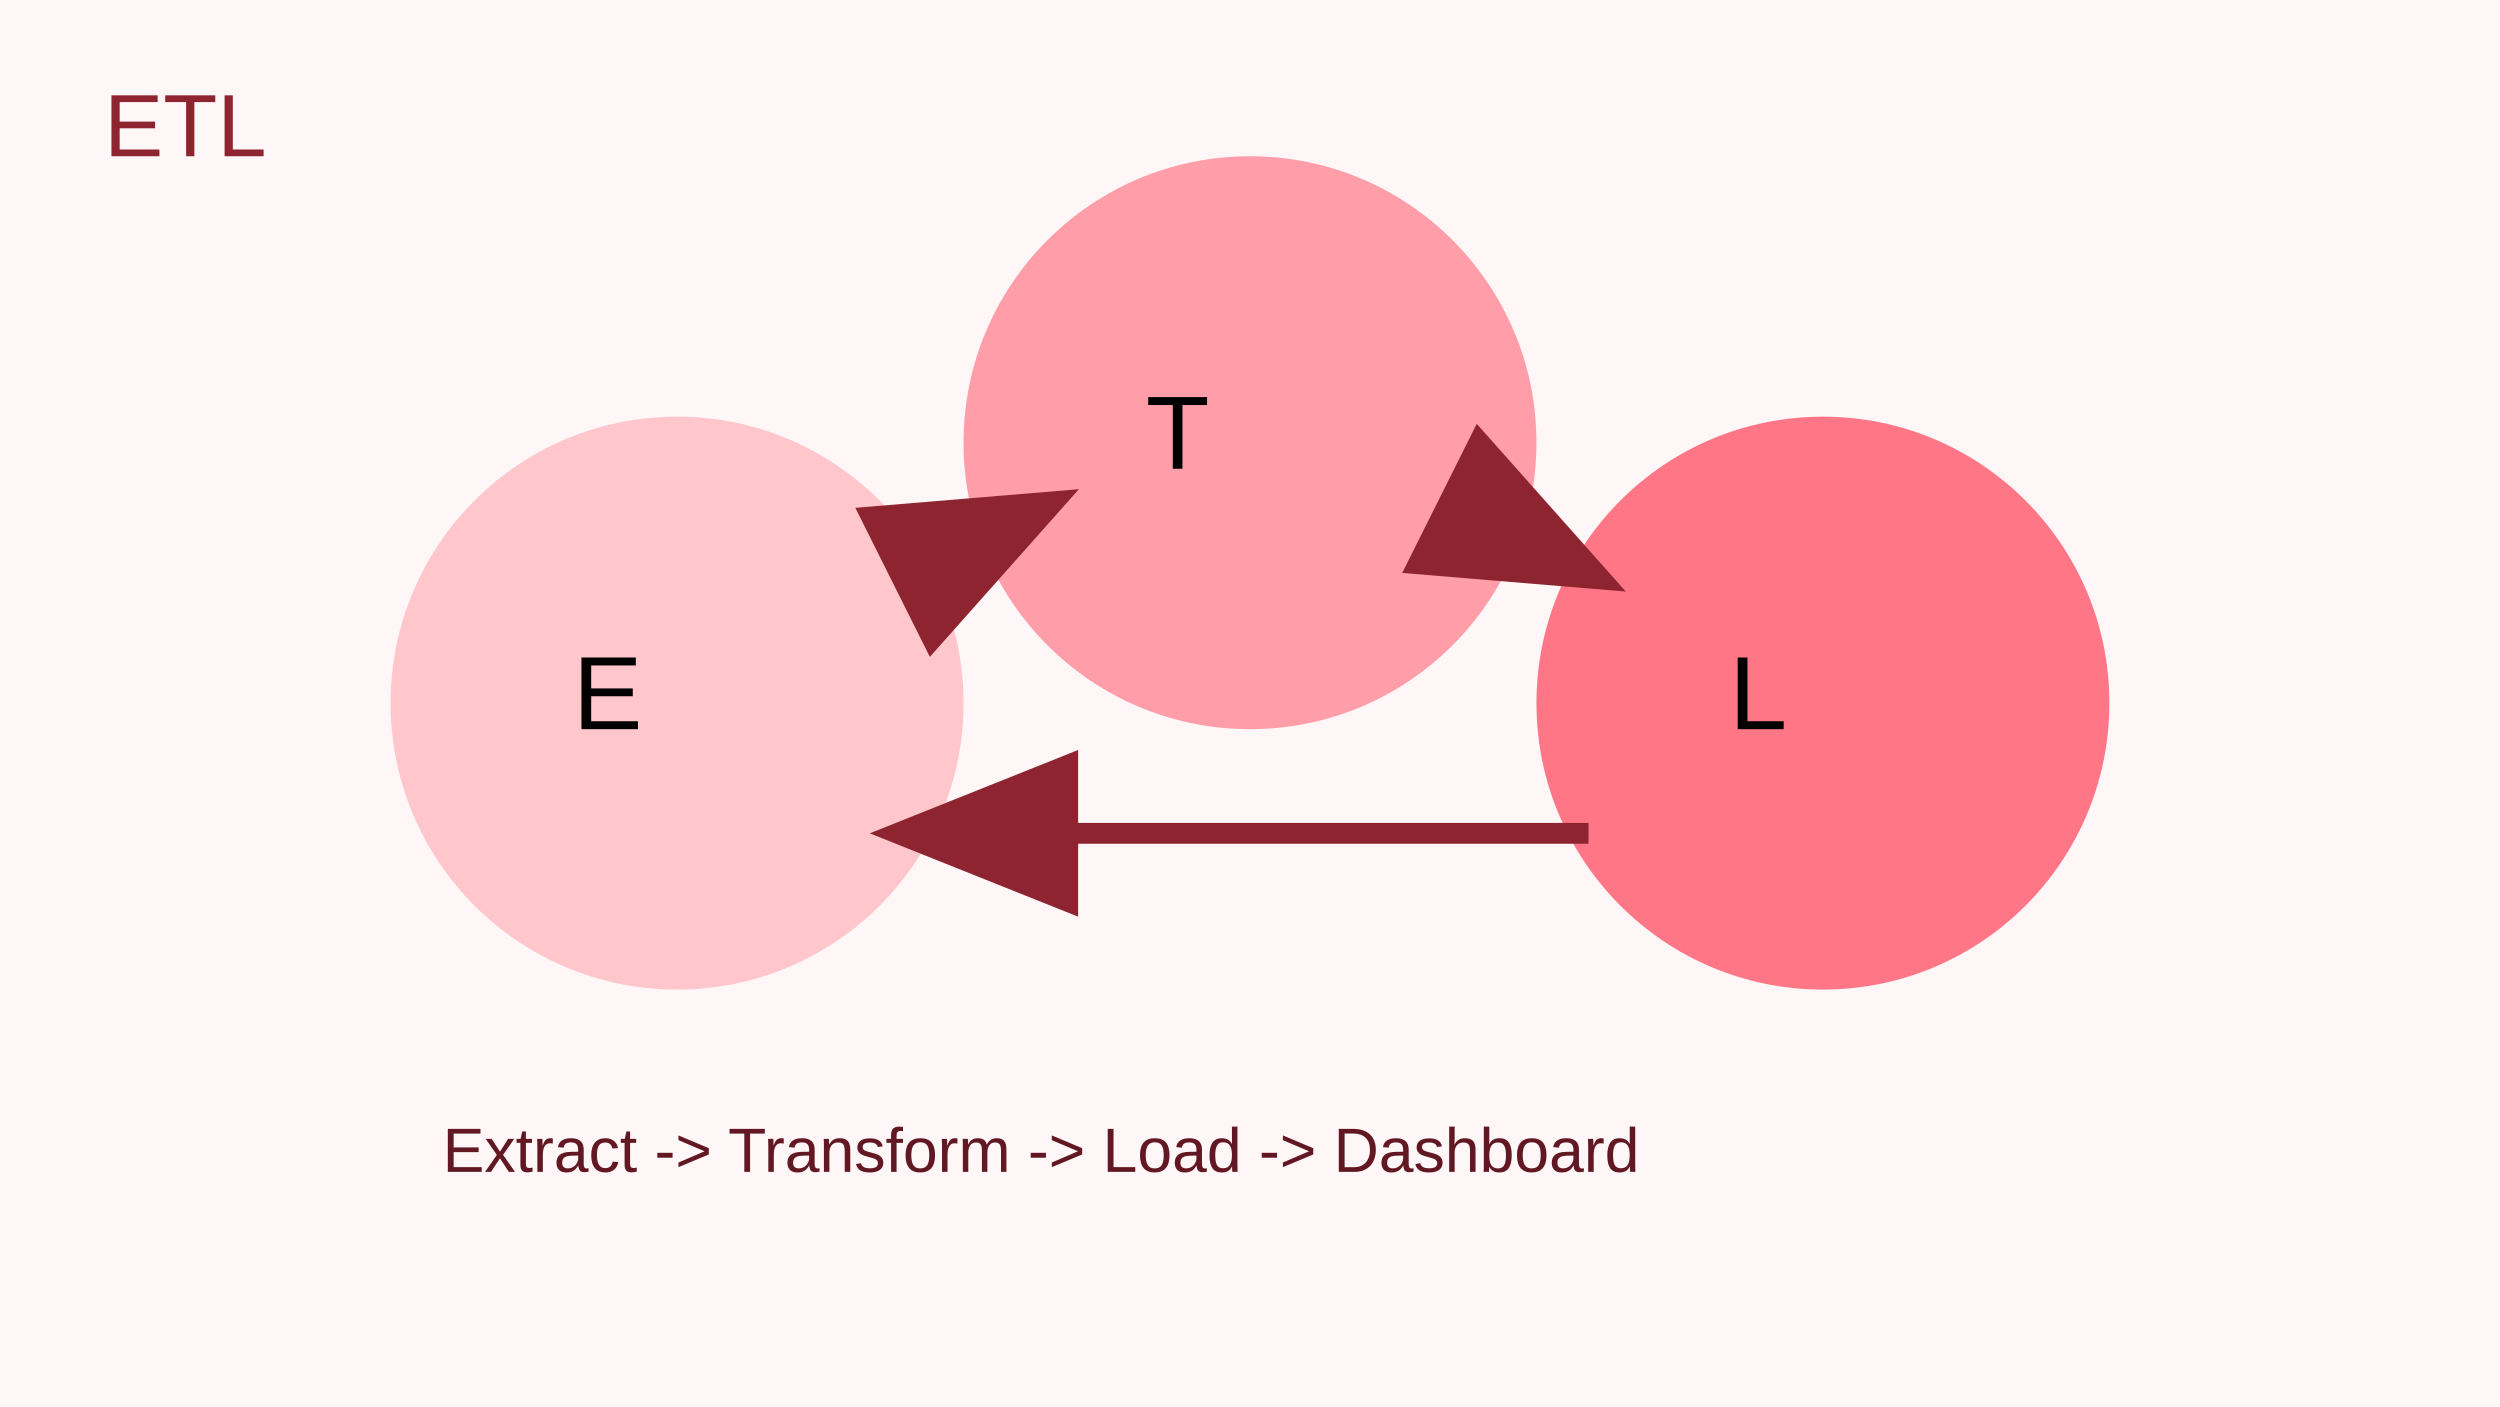
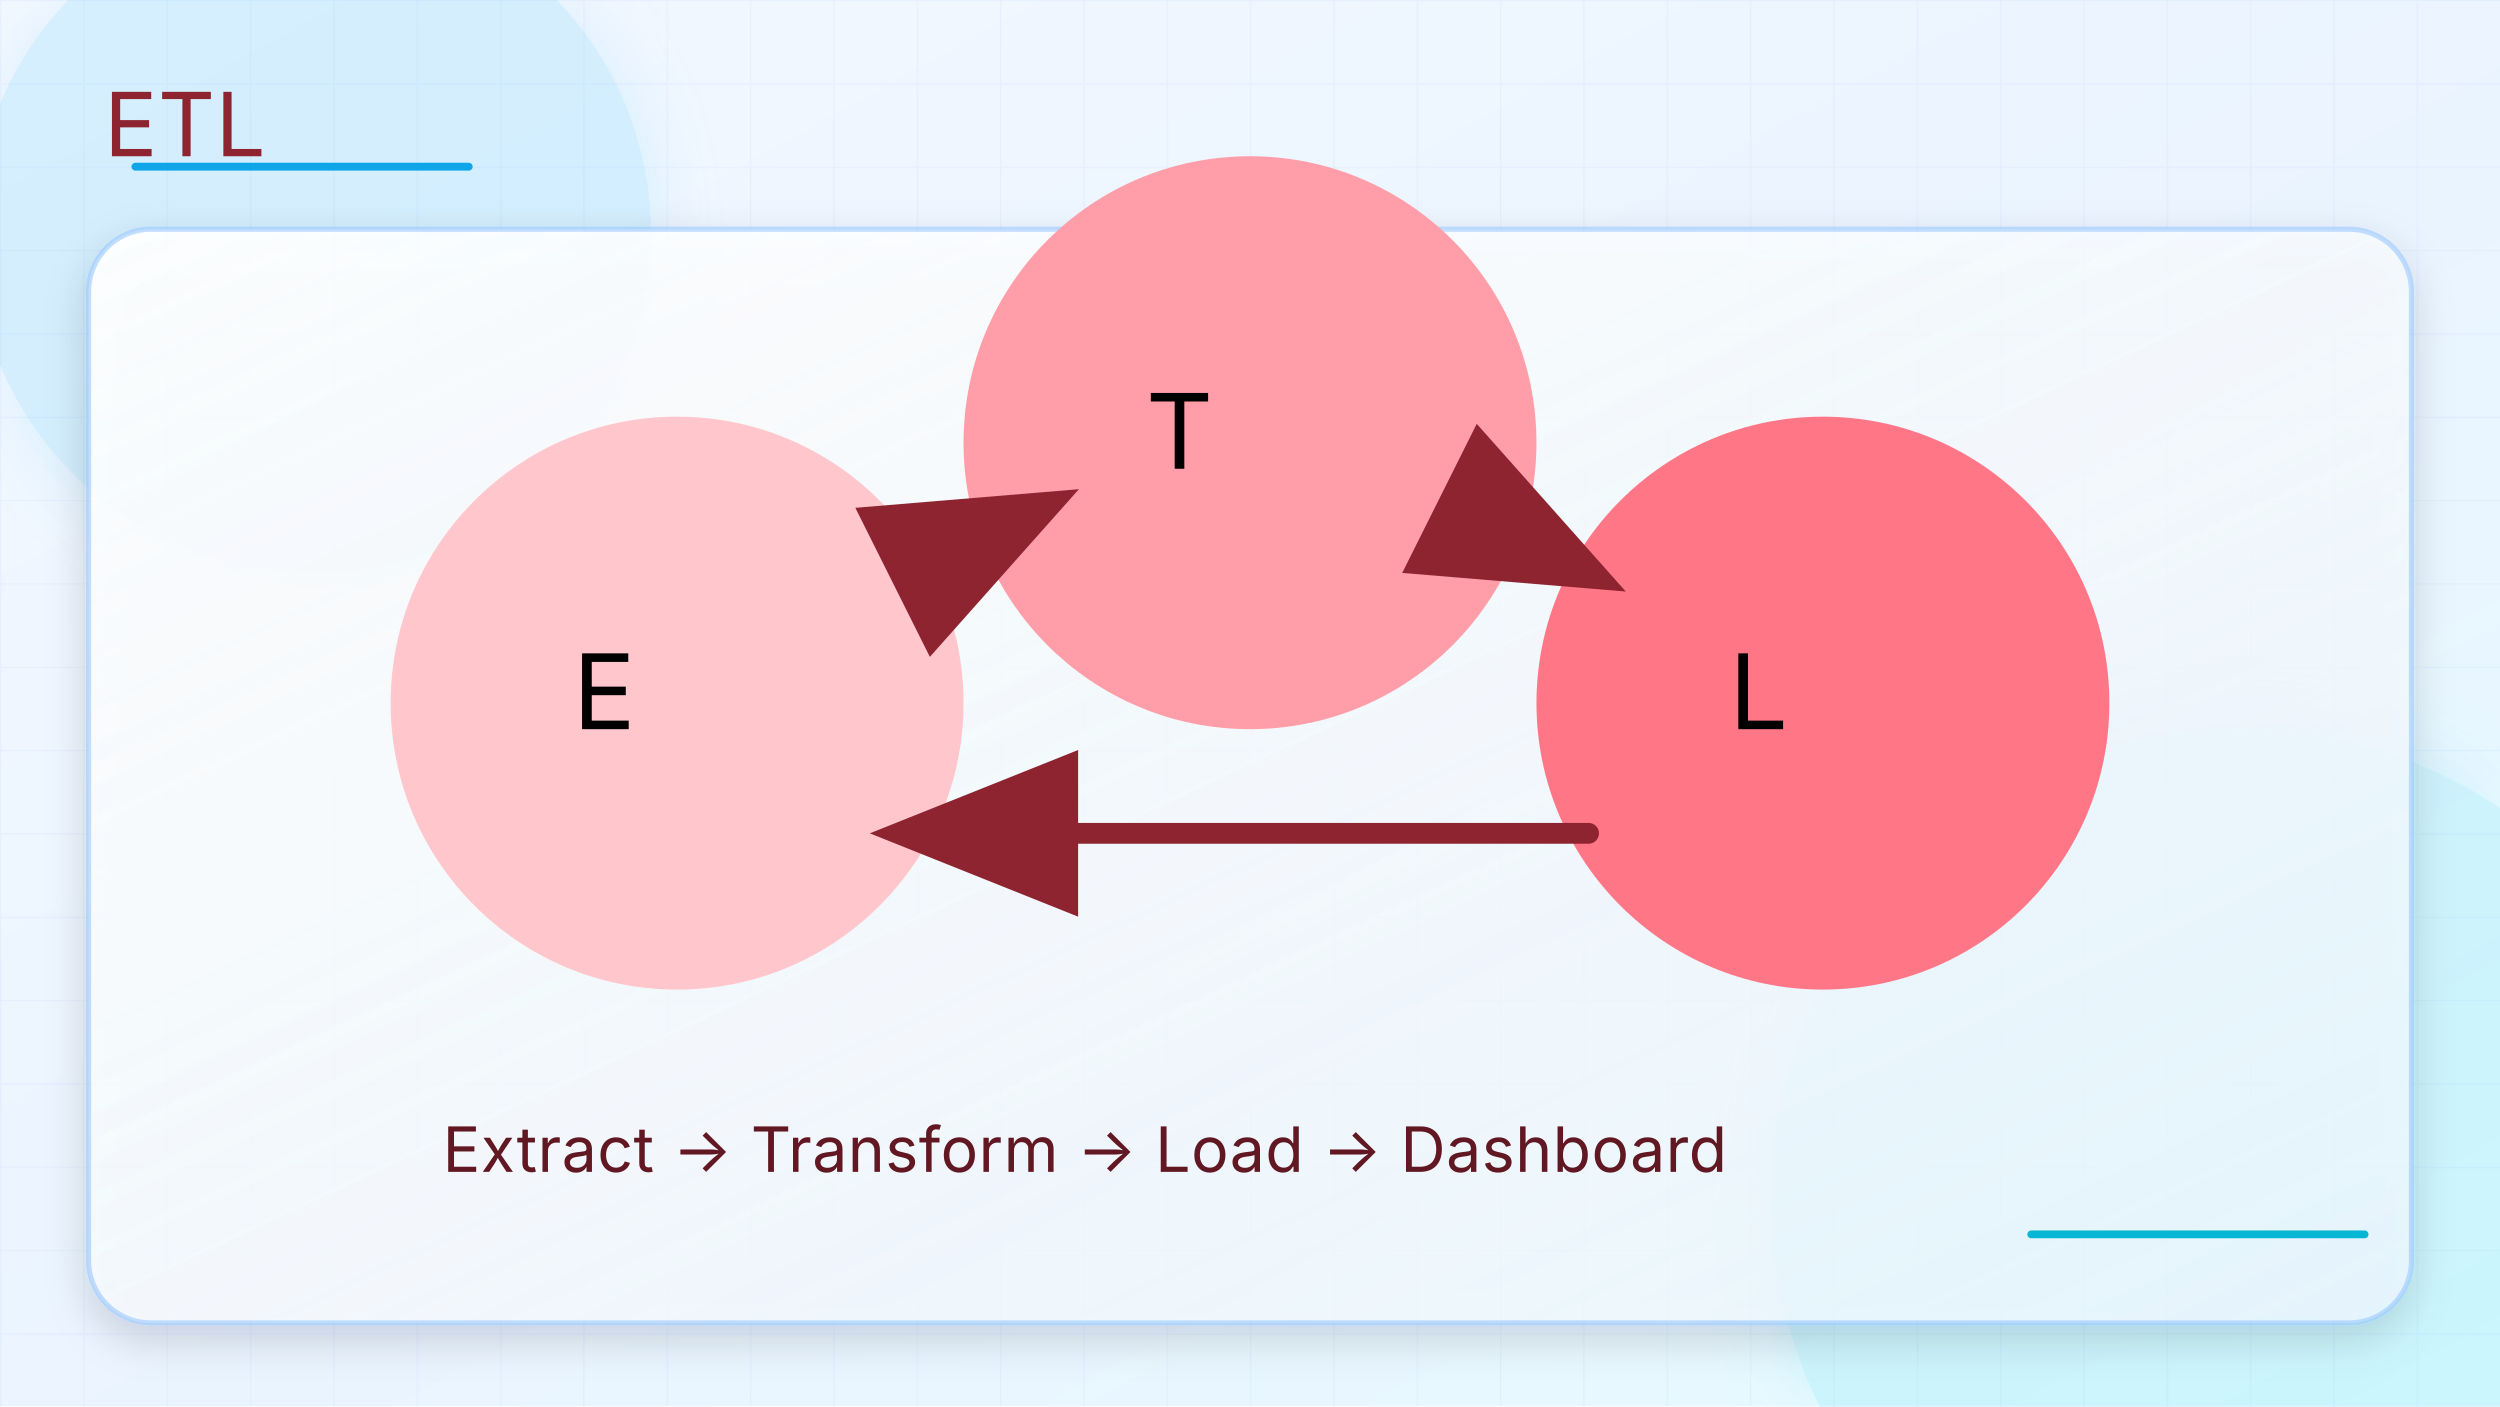
<svg xmlns="http://www.w3.org/2000/svg" width="960" height="540" viewBox="0 0 960 540">
-   <rect width="960" height="540" fill="#fff6f7" />
-   <text x="40" y="60" font-size="34" font-family="Arial" fill="#8d2430">ETL</text>
+   <style>text{letter-spacing:.2px} line,polyline,path{stroke-linecap:round;stroke-linejoin:round}</style>
+   <defs>
+     <linearGradient id="fx-bg-gradient" x1="0" y1="0" x2="1" y2="1">
+       <stop offset="0%" stop-color="#f3f8ff" />
+       <stop offset="55%" stop-color="#eaf4ff" />
+       <stop offset="100%" stop-color="#e6fbff" />
+     </linearGradient>
+     <linearGradient id="fx-panel-gradient" x1="0" y1="0" x2="1" y2="1">
+       <stop offset="0%" stop-color="#ffffff" stop-opacity="0.92" />
+       <stop offset="100%" stop-color="#eff8ff" stop-opacity="0.76" />
+     </linearGradient>
+     <pattern id="fx-grid" width="32" height="32" patternUnits="userSpaceOnUse">
+       <path d="M32 0H0V32" fill="none" stroke="#3b82f6" stroke-opacity="0.12" stroke-width="1" />
+     </pattern>
+     <filter id="fx-shadow" x="-20%" y="-20%" width="140%" height="140%">
+       <feDropShadow dx="0" dy="6" stdDeviation="8" flood-color="#0f172a" flood-opacity="0.18" />
+     </filter>
+     <filter id="fx-glow" x="-50%" y="-50%" width="200%" height="200%">
+       <feGaussianBlur stdDeviation="14" result="blur" />
+       <feMerge>
+         <feMergeNode in="blur" />
+         <feMergeNode in="SourceGraphic" />
+       </feMerge>
+     </filter>
+   </defs>
+   <rect class="fx-bg" width="960" height="540" fill="url(#fx-bg-gradient)" />
+   <circle cx="120" cy="90" r="130" fill="#38bdf8" opacity="0.16" filter="url(#fx-glow)" />
+   <circle cx="860" cy="460" r="180" fill="#22d3ee" opacity="0.14" filter="url(#fx-glow)" />
+   <rect class="fx-overlay" width="960" height="540" fill="url(#fx-grid)" opacity="0.42" />
+   <rect class="fx-panel" x="34" y="88" width="892" height="420" rx="24" fill="url(#fx-panel-gradient)" stroke="#93c5fd" stroke-opacity="0.55" stroke-width="2" filter="url(#fx-shadow)" />
+   <path d="M52 64H180" stroke="#0ea5e9" stroke-width="3" stroke-linecap="round" />
+   <path d="M780 474H908" stroke="#06b6d4" stroke-width="3" stroke-linecap="round" />
+   <text x="40" y="60" font-size="34" font-family="Segoe UI, Inter, Arial, sans-serif" fill="#8d2430">ETL</text>
  <circle cx="260" cy="270" r="110" fill="#ffc6cc" />
-   <text x="220" y="280" font-size="40" font-family="Arial">E</text>
+   <text x="220" y="280" font-size="40" font-family="Segoe UI, Inter, Arial, sans-serif">E</text>
  <circle cx="480" cy="170" r="110" fill="#ff9ea9" />
-   <text x="440" y="180" font-size="40" font-family="Arial">T</text>
+   <text x="440" y="180" font-size="40" font-family="Segoe UI, Inter, Arial, sans-serif">T</text>
  <circle cx="700" cy="270" r="110" fill="#ff7687" />
-   <text x="664" y="280" font-size="40" font-family="Arial">L</text>
+   <text x="664" y="280" font-size="40" font-family="Segoe UI, Inter, Arial, sans-serif">L</text>
  <path d="M350 220 L400 195" stroke="#8d2430" stroke-width="8" marker-end="url(#d)" />
  <path d="M560 195 L610 220" stroke="#8d2430" stroke-width="8" marker-end="url(#d)" />
  <path d="M610 320 L350 320" stroke="#8d2430" stroke-width="8" marker-end="url(#d)" />
-   <text x="170" y="450" font-size="24" font-family="Arial" fill="#611822">Extract -&gt; Transform -&gt; Load -&gt; Dashboard</text>
+   <text x="170" y="450" font-size="24" font-family="Segoe UI, Inter, Arial, sans-serif" fill="#611822">Extract -&gt; Transform -&gt; Load -&gt; Dashboard</text>
  <defs>
    <marker id="d" markerWidth="12" markerHeight="12" refX="8" refY="4" orient="auto">
      <path d="M0,0 L0,8 L10,4 z" fill="#8d2430" />
    </marker>
  </defs>
</svg>
